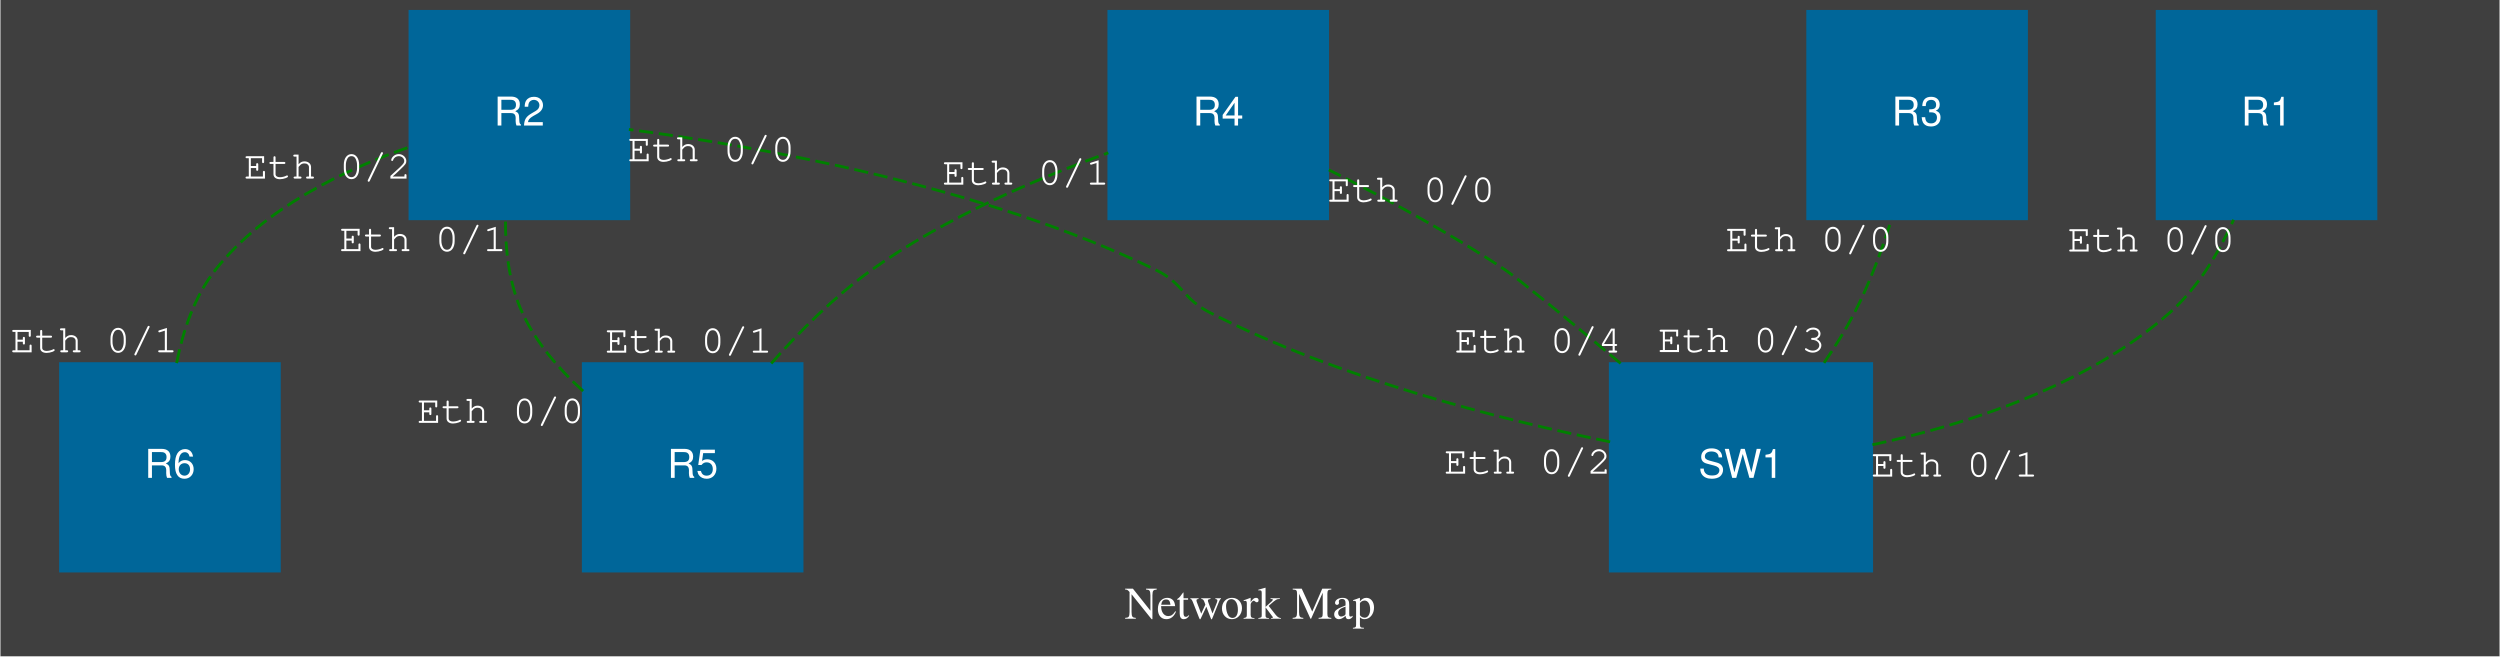
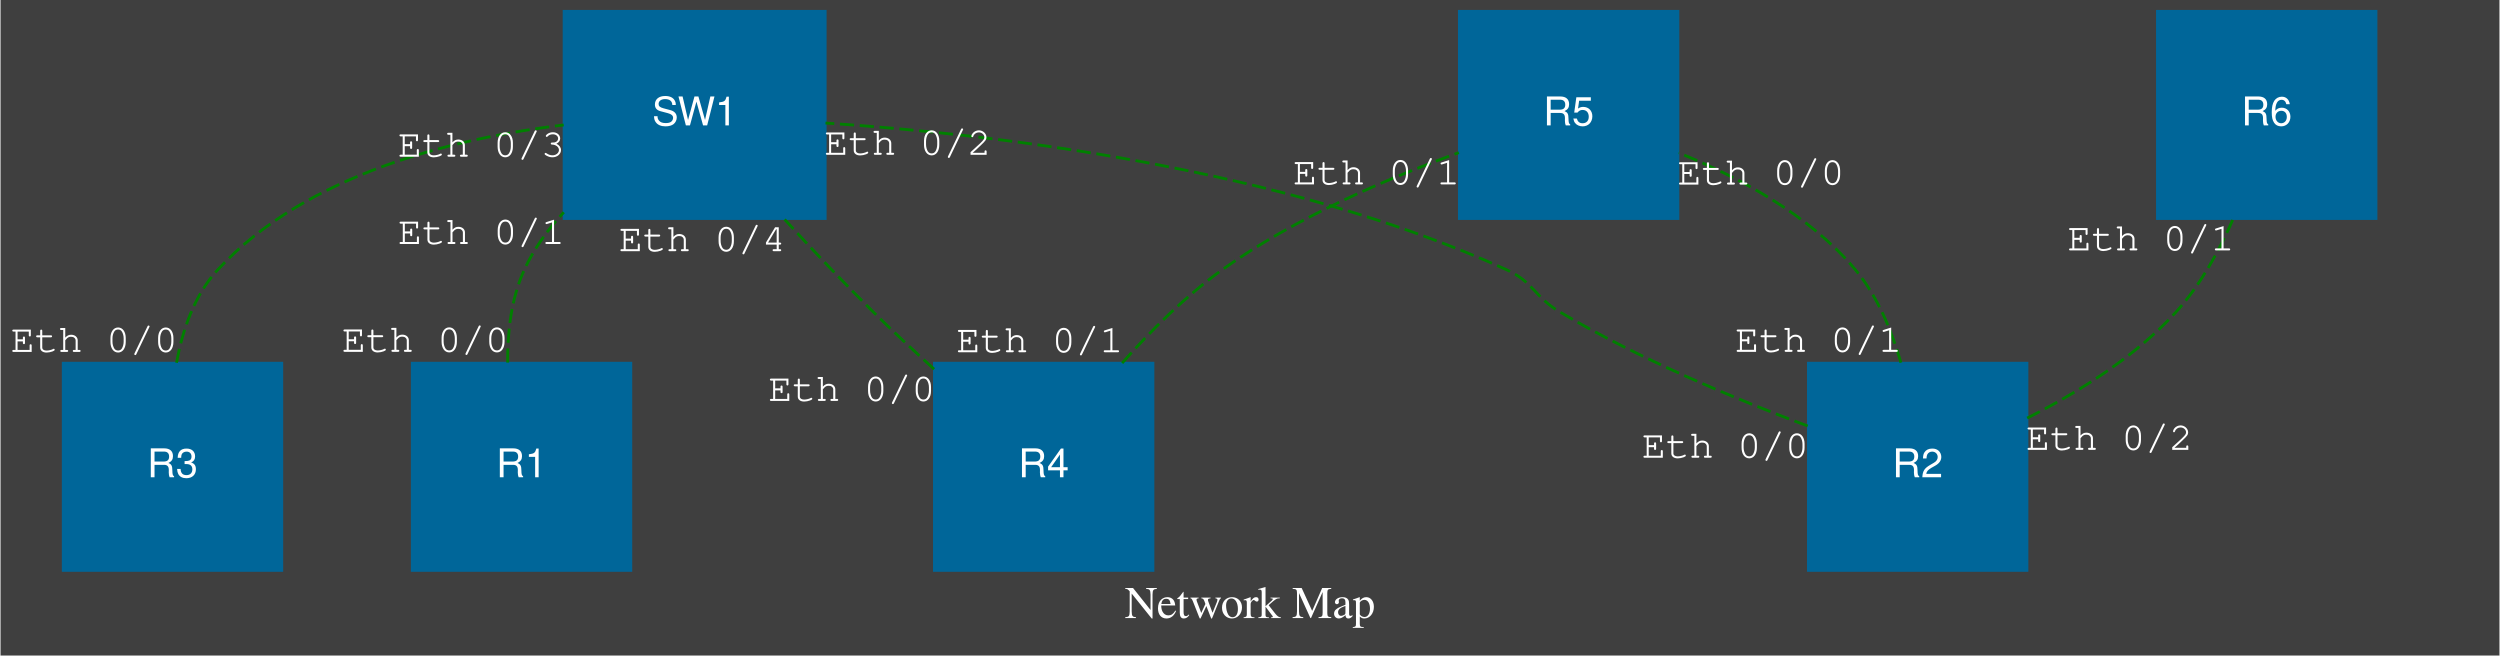
- <svg xmlns="http://www.w3.org/2000/svg" width="880pt" height="231pt" viewBox="0.00 0.00 879.65 231.00">
+ <svg xmlns="http://www.w3.org/2000/svg" width="881pt" height="231pt" viewBox="0.00 0.00 880.59 231.00">
  <g id="graph0" class="graph" transform="scale(1 1) rotate(0) translate(4 227)">
-     <polygon fill="#3f3f3f" stroke="none" points="-4,4 -4,-227 875.646,-227 875.646,4 -4,4" />
-     <text text-anchor="middle" x="435.823" y="-9.2" font-family="Times,serif" font-size="16.00" fill="white">Network Map</text>
+     <polygon fill="#3f3f3f" stroke="none" points="-4,4 -4,-227 876.587,-227 876.587,4 -4,4" />
+     <text text-anchor="middle" x="436.293" y="-9.2" font-family="Times,serif" font-size="16.00" fill="white">Network Map</text>
    <g id="node1" class="node">
-       <polygon fill="#006699" stroke="#006699" points="94.145,-99 17.145,-99 17.145,-26 94.145,-26 94.145,-99" />
-       <text text-anchor="middle" x="55.645" y="-58.8" font-family="Helvetica,sans-Serif" font-size="14.00" fill="white">R6</text>
+       <polygon fill="#006699" stroke="#006699" points="95.087,-99 18.087,-99 18.087,-26 95.087,-26 95.087,-99" />
+       <text text-anchor="middle" x="56.587" y="-58.8" font-family="Helvetica,sans-Serif" font-size="14.00" fill="white">R3</text>
+     </g>
+     <g id="node7" class="node">
+       <polygon fill="#006699" stroke="#006699" points="286.587,-223 194.587,-223 194.587,-150 286.587,-150 286.587,-223" />
+       <text text-anchor="middle" x="240.587" y="-182.8" font-family="Helvetica,sans-Serif" font-size="14.00" fill="white">SW1</text>
+     </g>
+     <g id="edge5" class="edge">
+       <path fill="none" stroke="green" stroke-dasharray="5,2" d="M58,-99.171C60.129,-110.865 64.381,-123.121 72.587,-132 103.852,-165.833 156.42,-178.376 194.437,-182.969" />
+       <text text-anchor="middle" x="122.587" y="-120.8" font-family="Courier,monospace" font-size="14.00" fill="white">            </text>
+       <text text-anchor="middle" x="165.437" y="-171.769" font-family="Courier,monospace" font-size="14.00" fill="white">Eth 0/3</text>
+       <text text-anchor="middle" x="29" y="-102.971" font-family="Courier,monospace" font-size="14.00" fill="white">Eth 0/0</text>
    </g>
    <g id="node2" class="node">
-       <polygon fill="#006699" stroke="#006699" points="217.146,-223 140.146,-223 140.146,-150 217.146,-150 217.146,-223" />
-       <text text-anchor="middle" x="178.646" y="-182.8" font-family="Helvetica,sans-Serif" font-size="14.00" fill="white">R2</text>
+       <polygon fill="#006699" stroke="#006699" points="218.087,-99 141.087,-99 141.087,-26 218.087,-26 218.087,-99" />
+       <text text-anchor="middle" x="179.587" y="-58.8" font-family="Helvetica,sans-Serif" font-size="14.00" fill="white">R1</text>
+     </g>
+     <g id="edge1" class="edge">
+       <path fill="none" stroke="green" stroke-dasharray="5,2" d="M174.695,-99.212C174.601,-110.148 175.99,-121.939 180.587,-132 183.951,-139.362 188.87,-146.135 194.468,-152.207" />
+       <text text-anchor="middle" x="230.587" y="-120.8" font-family="Courier,monospace" font-size="14.00" fill="white">            </text>
+       <text text-anchor="middle" x="165.468" y="-141.007" font-family="Courier,monospace" font-size="14.00" fill="white">Eth 0/1</text>
+       <text text-anchor="middle" x="145.695" y="-103.012" font-family="Courier,monospace" font-size="14.00" fill="white">Eth 0/0</text>
+     </g>
+     <g id="node3" class="node">
+       <polygon fill="#006699" stroke="#006699" points="402.087,-99 325.087,-99 325.087,-26 402.087,-26 402.087,-99" />
+       <text text-anchor="middle" x="363.587" y="-58.8" font-family="Helvetica,sans-Serif" font-size="14.00" fill="white">R4</text>
+     </g>
+     <g id="node6" class="node">
+       <polygon fill="#006699" stroke="#006699" points="587.087,-223 510.087,-223 510.087,-150 587.087,-150 587.087,-223" />
+       <text text-anchor="middle" x="548.587" y="-182.8" font-family="Helvetica,sans-Serif" font-size="14.00" fill="white">R5</text>
+     </g>
+     <g id="edge7" class="edge">
+       <path fill="none" stroke="green" stroke-dasharray="5,2" d="M391.234,-99.053C401.449,-110.601 413.702,-122.797 426.587,-132 452.087,-150.214 484.772,-164.135 509.892,-173.205" />
+       <text text-anchor="middle" x="476.587" y="-120.8" font-family="Courier,monospace" font-size="14.00" fill="white">            </text>
+       <text text-anchor="middle" x="480.892" y="-162.005" font-family="Courier,monospace" font-size="14.00" fill="white">Eth 0/1</text>
+       <text text-anchor="middle" x="362.234" y="-102.853" font-family="Courier,monospace" font-size="14.00" fill="white">Eth 0/1</text>
+     </g>
+     <g id="edge6" class="edge">
+       <path fill="none" stroke="green" stroke-dasharray="5,2" d="M324.978,-96.908C317.752,-103.445 310.349,-110.341 303.587,-117 293.11,-127.316 282.121,-138.954 272.308,-149.67" />
+       <text text-anchor="middle" x="353.587" y="-120.8" font-family="Courier,monospace" font-size="14.00" fill="white">            </text>
+       <text text-anchor="middle" x="243.308" y="-138.47" font-family="Courier,monospace" font-size="14.00" fill="white">Eth 0/4</text>
+       <text text-anchor="middle" x="295.978" y="-85.708" font-family="Courier,monospace" font-size="14.00" fill="white">Eth 0/0</text>
+     </g>
+     <g id="node4" class="node">
+       <polygon fill="#006699" stroke="#006699" points="833.087,-223 756.087,-223 756.087,-150 833.087,-150 833.087,-223" />
+       <text text-anchor="middle" x="794.587" y="-182.8" font-family="Helvetica,sans-Serif" font-size="14.00" fill="white">R6</text>
+     </g>
+     <g id="node5" class="node">
+       <polygon fill="#006699" stroke="#006699" points="710.087,-99 633.087,-99 633.087,-26 710.087,-26 710.087,-99" />
+       <text text-anchor="middle" x="671.587" y="-58.8" font-family="Helvetica,sans-Serif" font-size="14.00" fill="white">R2</text>
+     </g>
+     <g id="edge4" class="edge">
+       <path fill="none" stroke="green" stroke-dasharray="5,2" d="M710.175,-79.662C727.909,-88.601 748.157,-101.139 762.587,-117 771.154,-126.418 777.824,-138.534 782.803,-149.95" />
+       <text text-anchor="middle" x="822.587" y="-120.8" font-family="Courier,monospace" font-size="14.00" fill="white">            </text>
+       <text text-anchor="middle" x="753.803" y="-138.75" font-family="Courier,monospace" font-size="14.00" fill="white">Eth 0/1</text>
+       <text text-anchor="middle" x="739.175" y="-68.462" font-family="Courier,monospace" font-size="14.00" fill="white">Eth 0/2</text>
    </g>
    <g id="edge3" class="edge">
-       <path fill="none" stroke="green" stroke-dasharray="5,2" d="M58,-99.189C60.23,-110.616 64.305,-122.702 71.645,-132 88.762,-153.68 116.974,-167.274 140.133,-175.331" />
-       <text text-anchor="middle" x="121.646" y="-120.8" font-family="Courier,monospace" font-size="14.00" fill="white">            </text>
-       <text text-anchor="middle" x="111.133" y="-164.131" font-family="Courier,monospace" font-size="14.00" fill="white">Eth 0/2</text>
-       <text text-anchor="middle" x="29" y="-102.989" font-family="Courier,monospace" font-size="14.00" fill="white">Eth 0/1</text>
-     </g>
-     <g id="node3" class="node">
-       <polygon fill="#006699" stroke="#006699" points="832.146,-223 755.146,-223 755.146,-150 832.146,-150 832.146,-223" />
-       <text text-anchor="middle" x="793.646" y="-182.8" font-family="Helvetica,sans-Serif" font-size="14.00" fill="white">R1</text>
-     </g>
-     <g id="node4" class="node">
-       <polygon fill="#006699" stroke="#006699" points="463.146,-223 386.146,-223 386.146,-150 463.146,-150 463.146,-223" />
-       <text text-anchor="middle" x="424.646" y="-182.8" font-family="Helvetica,sans-Serif" font-size="14.00" fill="white">R4</text>
-     </g>
-     <g id="node5" class="node">
-       <polygon fill="#006699" stroke="#006699" points="654.646,-99 562.646,-99 562.646,-26 654.646,-26 654.646,-99" />
-       <text text-anchor="middle" x="608.646" y="-58.8" font-family="Helvetica,sans-Serif" font-size="14.00" fill="white">SW1</text>
-     </g>
-     <g id="edge5" class="edge">
-       <path fill="none" stroke="green" stroke-dasharray="5,2" d="M562.59,-71.463C523.555,-79.41 466.875,-93.827 421.646,-117 412.07,-121.906 412.327,-127.307 402.646,-132 341.662,-161.561 263.235,-175.431 217.198,-181.429" />
-       <text text-anchor="middle" x="471.646" y="-120.8" font-family="Courier,monospace" font-size="14.00" fill="white">            </text>
-       <text text-anchor="middle" x="246.198" y="-170.229" font-family="Courier,monospace" font-size="14.00" fill="white">Eth 0/0</text>
-       <text text-anchor="middle" x="533.59" y="-60.263" font-family="Courier,monospace" font-size="14.00" fill="white">Eth 0/2</text>
-     </g>
-     <g id="edge4" class="edge">
-       <path fill="none" stroke="green" stroke-dasharray="5,2" d="M654.918,-70.441C687.474,-77.399 730.301,-90.987 759.646,-117 769.481,-125.719 776.794,-137.939 782.065,-149.648" />
-       <text text-anchor="middle" x="821.646" y="-120.8" font-family="Courier,monospace" font-size="14.00" fill="white">            </text>
-       <text text-anchor="middle" x="753.065" y="-138.448" font-family="Courier,monospace" font-size="14.00" fill="white">Eth 0/0</text>
-       <text text-anchor="middle" x="683.918" y="-59.24" font-family="Courier,monospace" font-size="14.00" fill="white">Eth 0/1</text>
-     </g>
-     <g id="edge7" class="edge">
-       <path fill="none" stroke="green" stroke-dasharray="5,2" d="M566.289,-99.088C548.222,-114.147 530.23,-128.94 525.646,-132 506.006,-145.109 482.801,-157.591 463.589,-167.196" />
-       <text text-anchor="middle" x="594.646" y="-120.8" font-family="Courier,monospace" font-size="14.00" fill="white">            </text>
-       <text text-anchor="middle" x="492.589" y="-155.996" font-family="Courier,monospace" font-size="14.00" fill="white">Eth 0/0</text>
-       <text text-anchor="middle" x="537.289" y="-102.888" font-family="Courier,monospace" font-size="14.00" fill="white">Eth 0/4</text>
-     </g>
-     <g id="node7" class="node">
-       <polygon fill="#006699" stroke="#006699" points="709.146,-223 632.146,-223 632.146,-150 709.146,-150 709.146,-223" />
-       <text text-anchor="middle" x="670.646" y="-182.8" font-family="Helvetica,sans-Serif" font-size="14.00" fill="white">R3</text>
-     </g>
-     <g id="edge6" class="edge">
-       <path fill="none" stroke="green" stroke-dasharray="5,2" d="M637.881,-99.278C641.821,-105.007 645.561,-111.023 648.646,-117 653.915,-127.212 658.239,-138.931 661.615,-149.755" />
-       <text text-anchor="middle" x="705.646" y="-120.8" font-family="Courier,monospace" font-size="14.00" fill="white">            </text>
-       <text text-anchor="middle" x="632.615" y="-138.555" font-family="Courier,monospace" font-size="14.00" fill="white">Eth 0/0</text>
-       <text text-anchor="middle" x="608.881" y="-103.079" font-family="Courier,monospace" font-size="14.00" fill="white">Eth 0/3</text>
-     </g>
-     <g id="node6" class="node">
-       <polygon fill="#006699" stroke="#006699" points="278.146,-99 201.146,-99 201.146,-26 278.146,-26 278.146,-99" />
-       <text text-anchor="middle" x="239.646" y="-58.8" font-family="Helvetica,sans-Serif" font-size="14.00" fill="white">R5</text>
-     </g>
-     <g id="edge1" class="edge">
-       <path fill="none" stroke="green" stroke-dasharray="5,2" d="M201.073,-89.341C192.459,-97.136 184.46,-106.464 179.646,-117 175.049,-127.061 173.66,-138.852 173.755,-149.788" />
-       <text text-anchor="middle" x="229.646" y="-120.8" font-family="Courier,monospace" font-size="14.00" fill="white">            </text>
-       <text text-anchor="middle" x="144.755" y="-138.588" font-family="Courier,monospace" font-size="14.00" fill="white">Eth 0/1</text>
-       <text text-anchor="middle" x="172.073" y="-78.141" font-family="Courier,monospace" font-size="14.00" fill="white">Eth 0/0</text>
+       <path fill="none" stroke="green" stroke-dasharray="5,2" d="M665.672,-99.2C662.409,-110.627 657.366,-122.712 649.587,-132 633.406,-151.319 608.422,-164.637 587.352,-173.153" />
+       <text text-anchor="middle" x="708.587" y="-120.8" font-family="Courier,monospace" font-size="14.00" fill="white">            </text>
+       <text text-anchor="middle" x="616.352" y="-161.953" font-family="Courier,monospace" font-size="14.00" fill="white">Eth 0/0</text>
+       <text text-anchor="middle" x="636.672" y="-103" font-family="Courier,monospace" font-size="14.00" fill="white">Eth 0/1</text>
    </g>
    <g id="edge2" class="edge">
-       <path fill="none" stroke="green" stroke-dasharray="5,2" d="M267.293,-99.053C277.508,-110.601 289.761,-122.797 302.646,-132 328.147,-150.214 360.831,-164.135 385.951,-173.205" />
-       <text text-anchor="middle" x="352.646" y="-120.8" font-family="Courier,monospace" font-size="14.00" fill="white">            </text>
-       <text text-anchor="middle" x="356.951" y="-162.005" font-family="Courier,monospace" font-size="14.00" fill="white">Eth 0/1</text>
-       <text text-anchor="middle" x="238.293" y="-102.853" font-family="Courier,monospace" font-size="14.00" fill="white">Eth 0/1</text>
+       <path fill="none" stroke="green" stroke-dasharray="5,2" d="M632.814,-76.885C607.215,-86.455 573.392,-100.524 545.587,-117 536.331,-122.484 536.381,-127.548 526.587,-132 447.259,-168.056 344.981,-179.812 286.7,-183.645" />
+       <text text-anchor="middle" x="595.587" y="-120.8" font-family="Courier,monospace" font-size="14.00" fill="white">            </text>
+       <text text-anchor="middle" x="315.7" y="-172.445" font-family="Courier,monospace" font-size="14.00" fill="white">Eth 0/2</text>
+       <text text-anchor="middle" x="603.814" y="-65.685" font-family="Courier,monospace" font-size="14.00" fill="white">Eth 0/0</text>
    </g>
  </g>
</svg>
